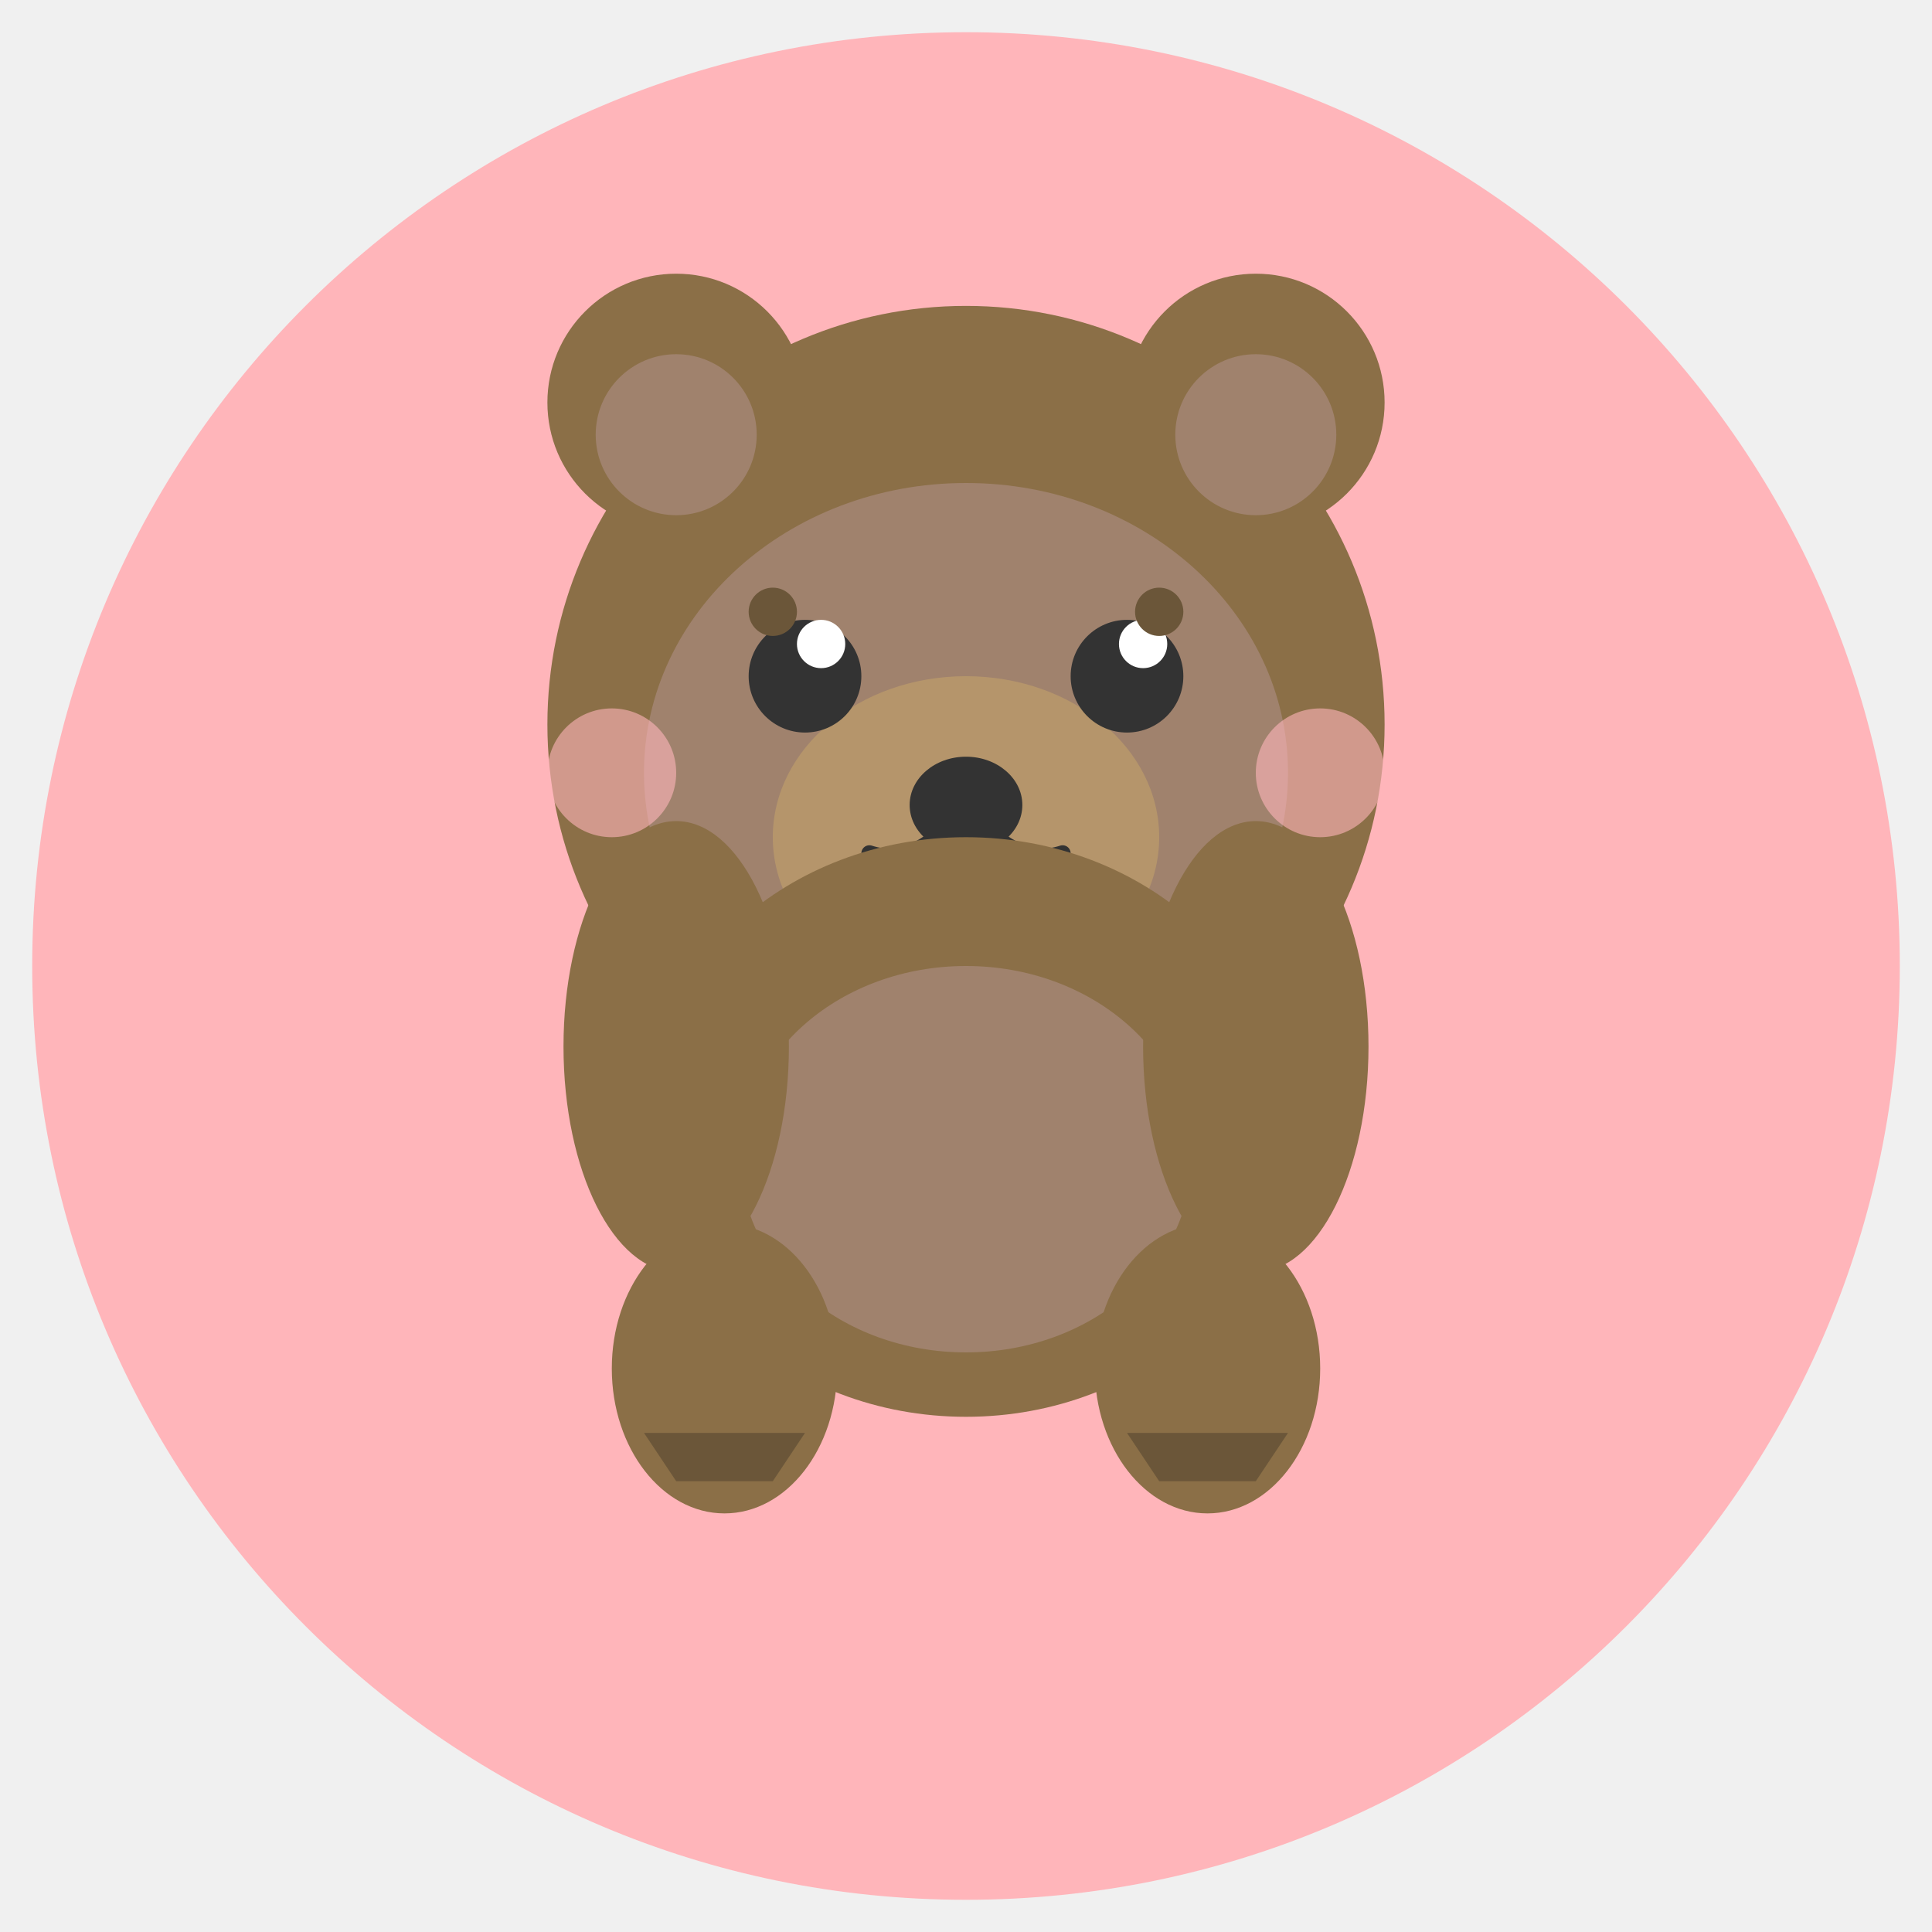
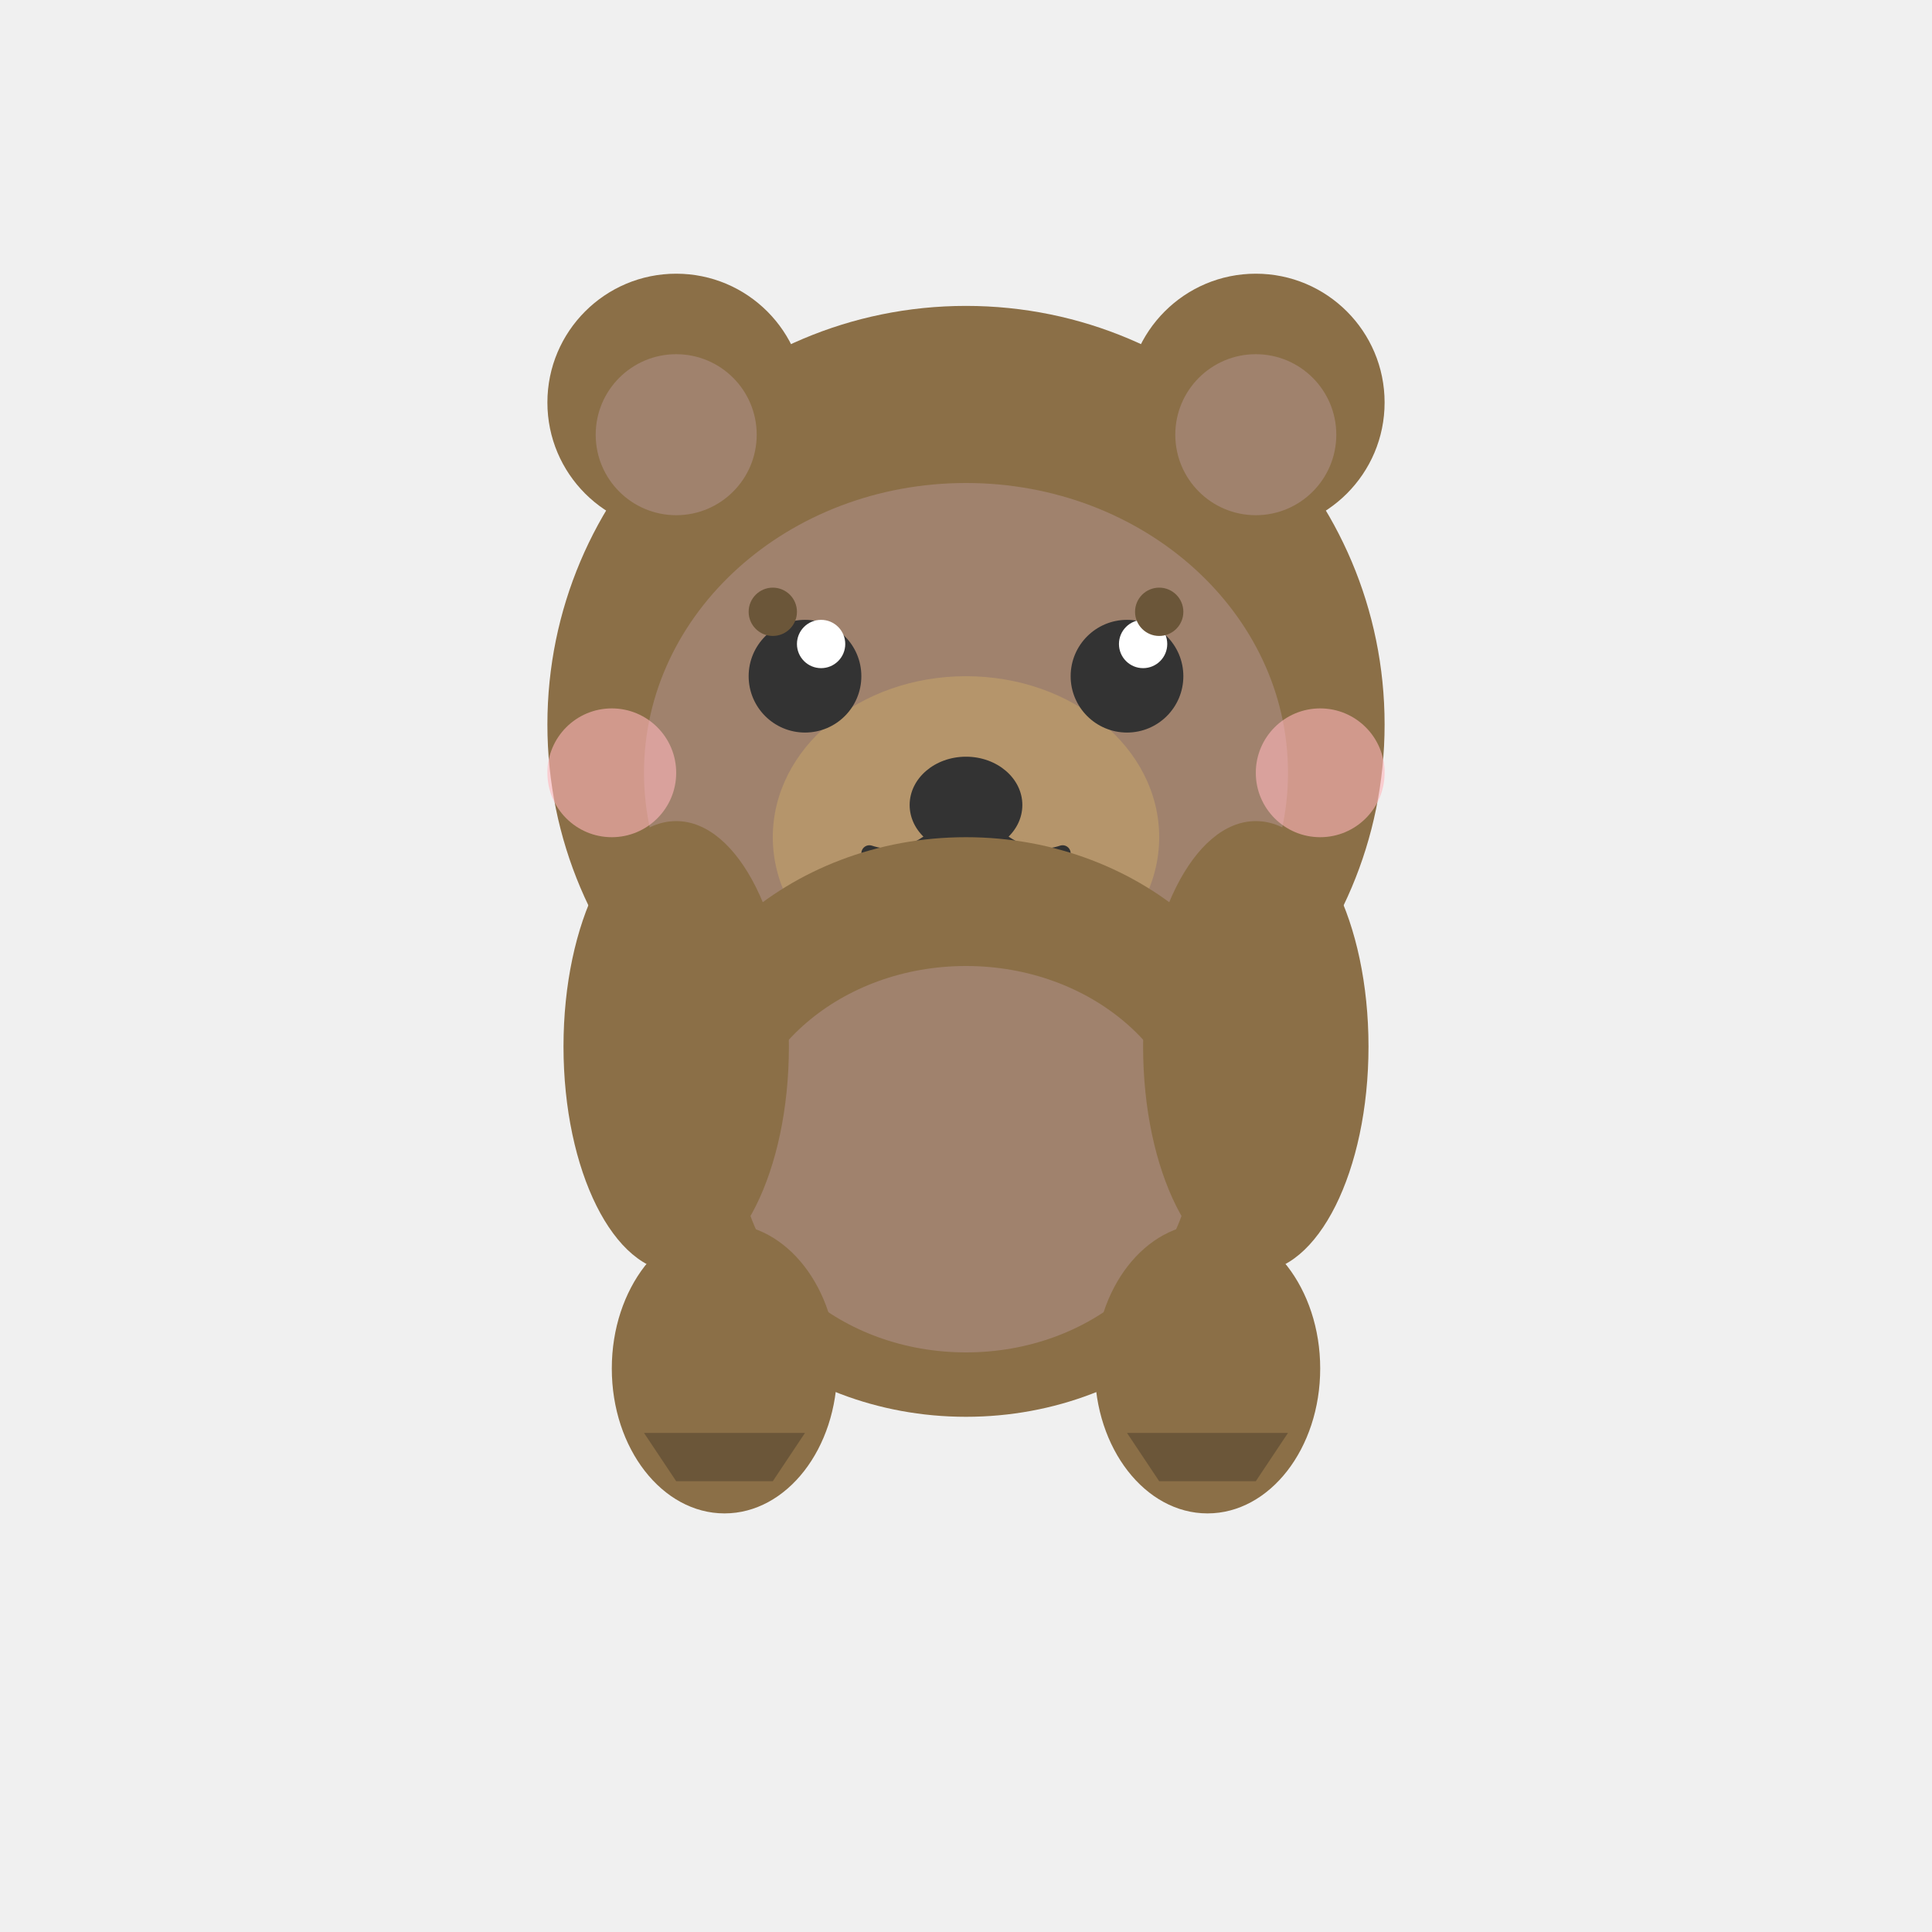
<svg xmlns="http://www.w3.org/2000/svg" viewBox="0 0 120 120">
-   <circle cx="60" cy="60" r="58" fill="#FFB5BA" />
  <circle cx="60" cy="45" r="26" fill="#8B6F47" />
  <circle cx="42" cy="25" r="8" fill="#8B6F47" />
  <circle cx="42" cy="27" r="5" fill="#A0826D" />
  <circle cx="78" cy="25" r="8" fill="#8B6F47" />
  <circle cx="78" cy="27" r="5" fill="#A0826D" />
  <ellipse cx="60" cy="48" rx="20" ry="18" fill="#A0826D" />
  <ellipse cx="60" cy="52" rx="12" ry="10" fill="#B5956B" />
  <ellipse cx="60" cy="50" rx="3.5" ry="3" fill="#333333" />
  <path d="M 60 50 Q 57 54 54 53" stroke="#333333" stroke-width="1" fill="none" stroke-linecap="round" />
  <path d="M 60 50 Q 63 54 66 53" stroke="#333333" stroke-width="1" fill="none" stroke-linecap="round" />
  <circle cx="50" cy="42" r="3.5" fill="#333333" />
  <circle cx="70" cy="42" r="3.5" fill="#333333" />
  <circle cx="51" cy="40" r="1.5" fill="white" />
  <circle cx="71" cy="40" r="1.5" fill="white" />
  <circle cx="38" cy="48" r="4" fill="#FFB5BA" opacity="0.6" />
  <circle cx="82" cy="48" r="4" fill="#FFB5BA" opacity="0.6" />
  <ellipse cx="60" cy="70" rx="20" ry="18" fill="#8B6F47" />
  <ellipse cx="60" cy="72" rx="14" ry="12" fill="#A0826D" />
  <ellipse cx="42" cy="65" rx="7" ry="14" fill="#8B6F47" />
  <ellipse cx="78" cy="65" rx="7" ry="14" fill="#8B6F47" />
  <ellipse cx="45" cy="85" rx="7" ry="9" fill="#8B6F47" />
  <path d="M 40 89 L 42 92 L 48 92 L 50 89" fill="#6B5639" />
  <ellipse cx="75" cy="85" rx="7" ry="9" fill="#8B6F47" />
  <path d="M 70 89 L 72 92 L 78 92 L 80 89" fill="#6B5639" />
  <circle cx="48" cy="38" r="1.5" fill="#6B5639" />
  <circle cx="72" cy="38" r="1.5" fill="#6B5639" />
</svg>
